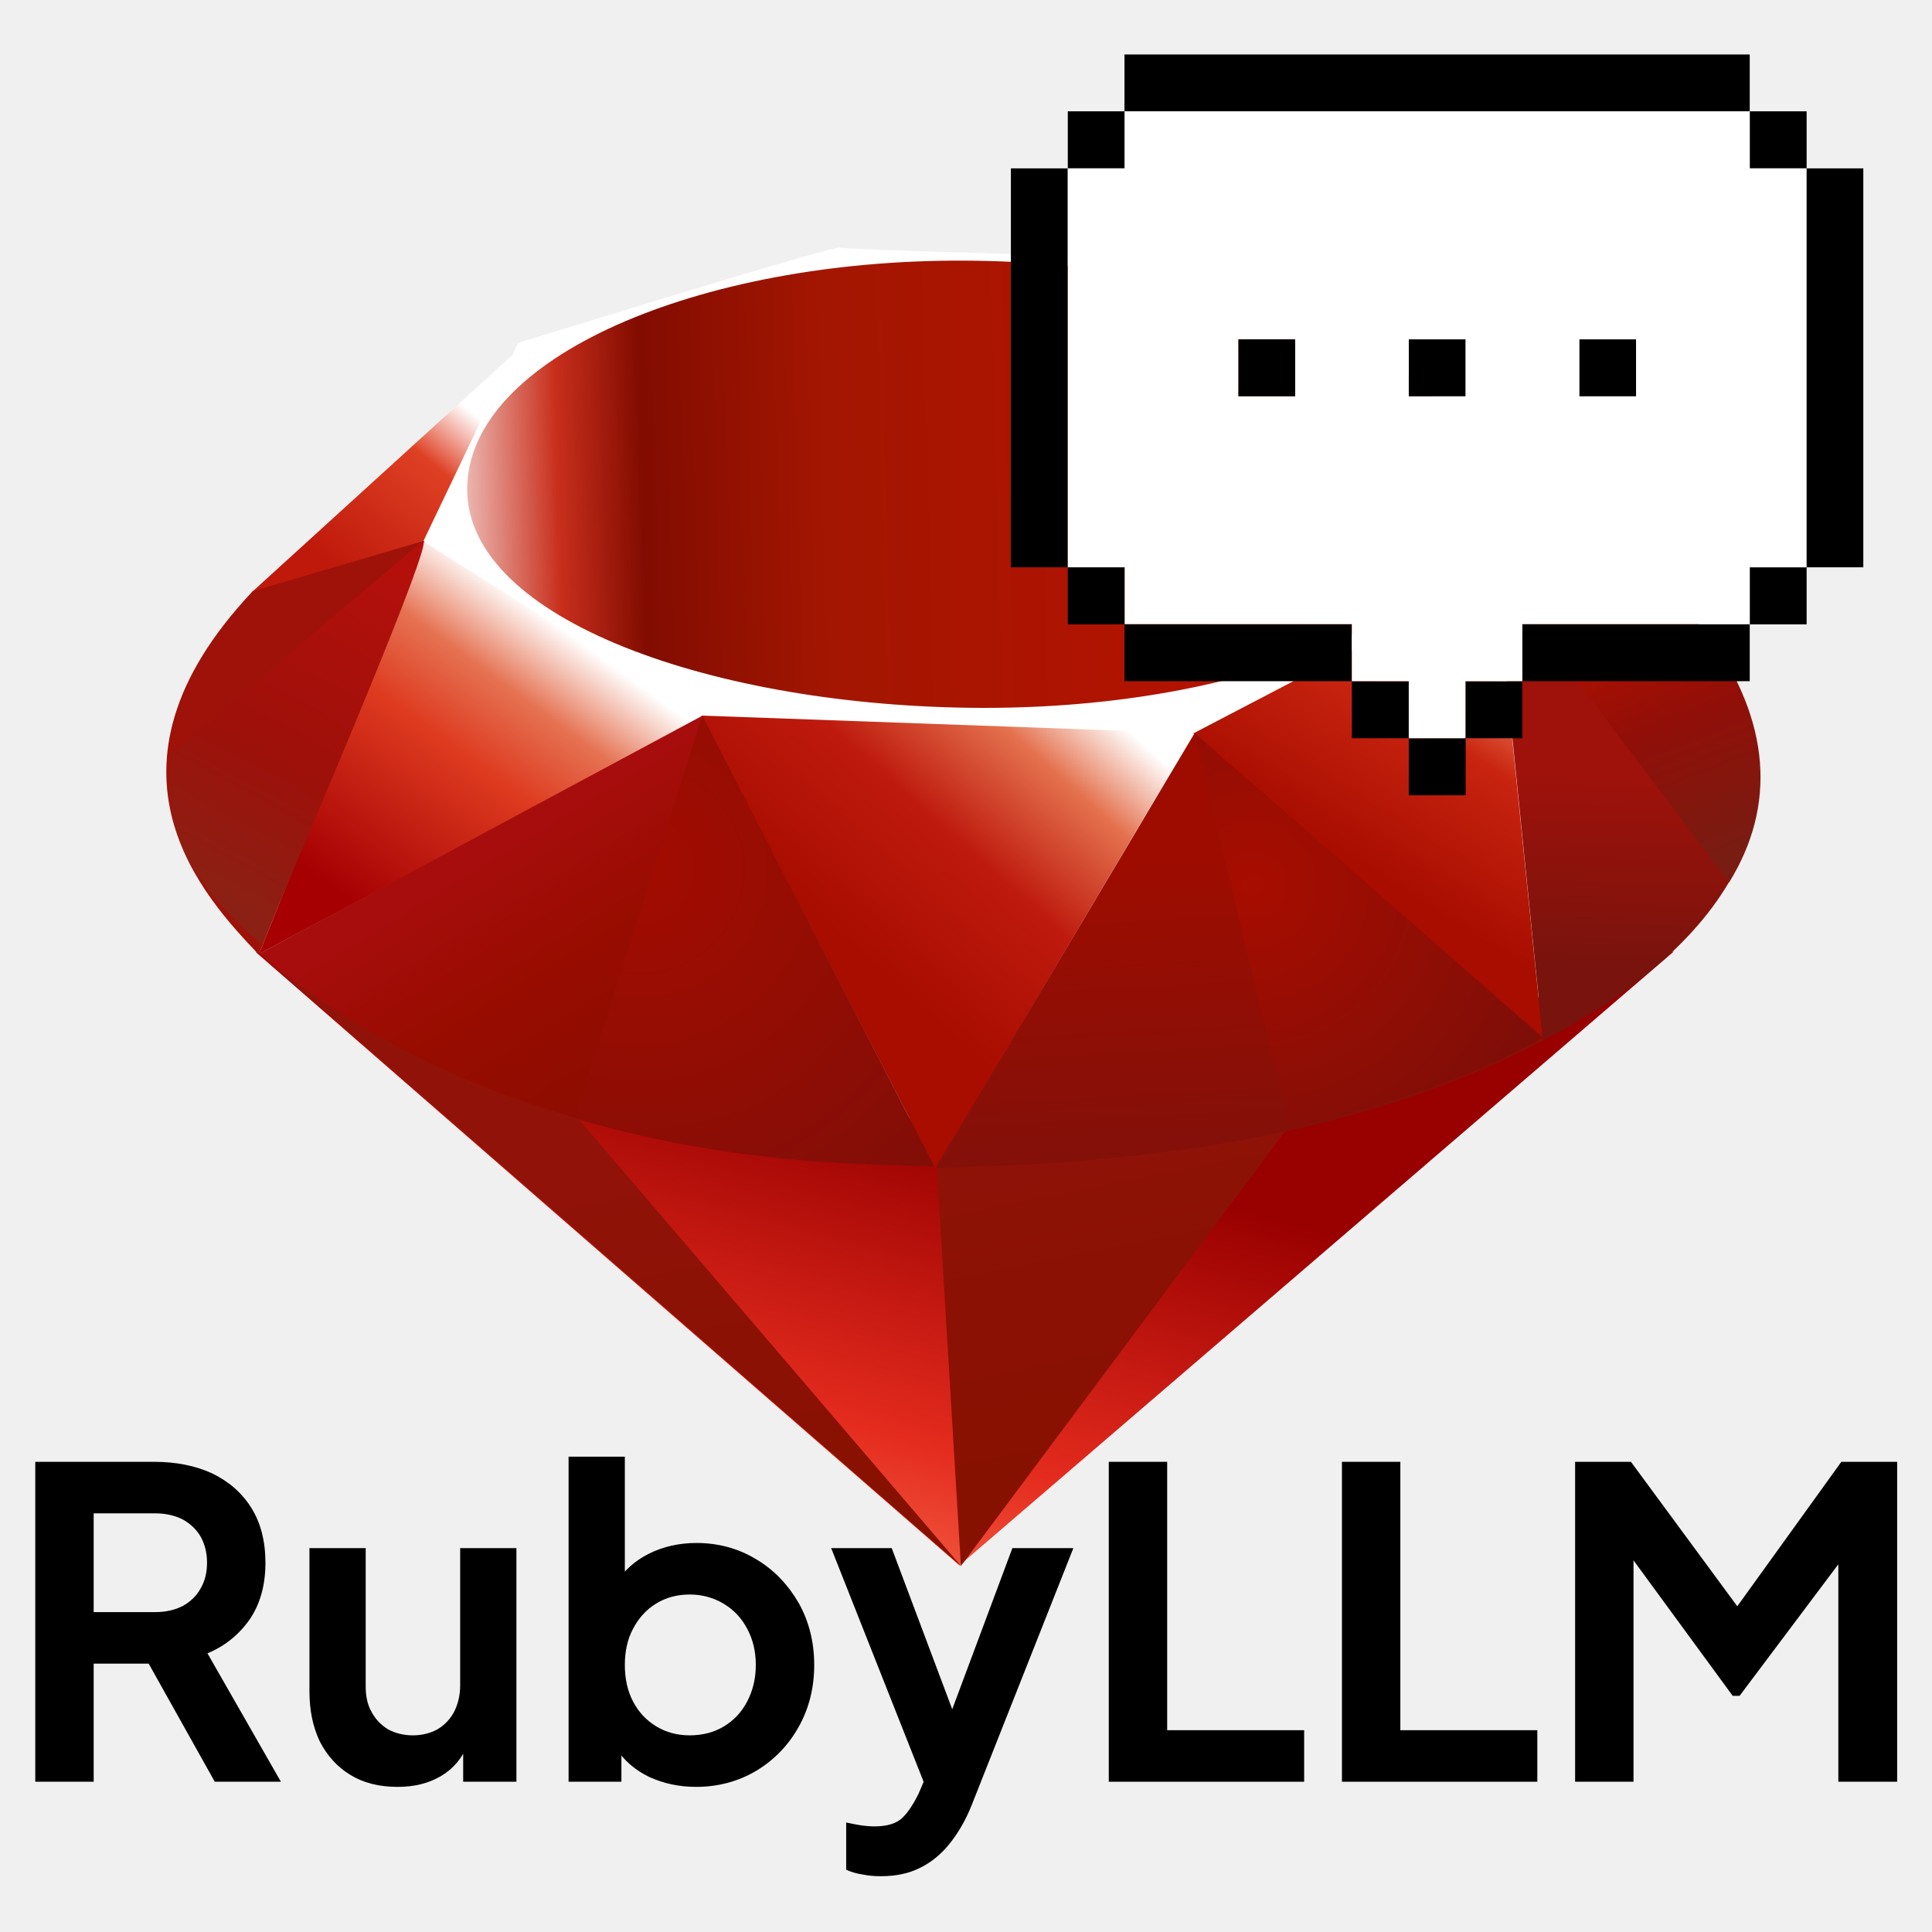
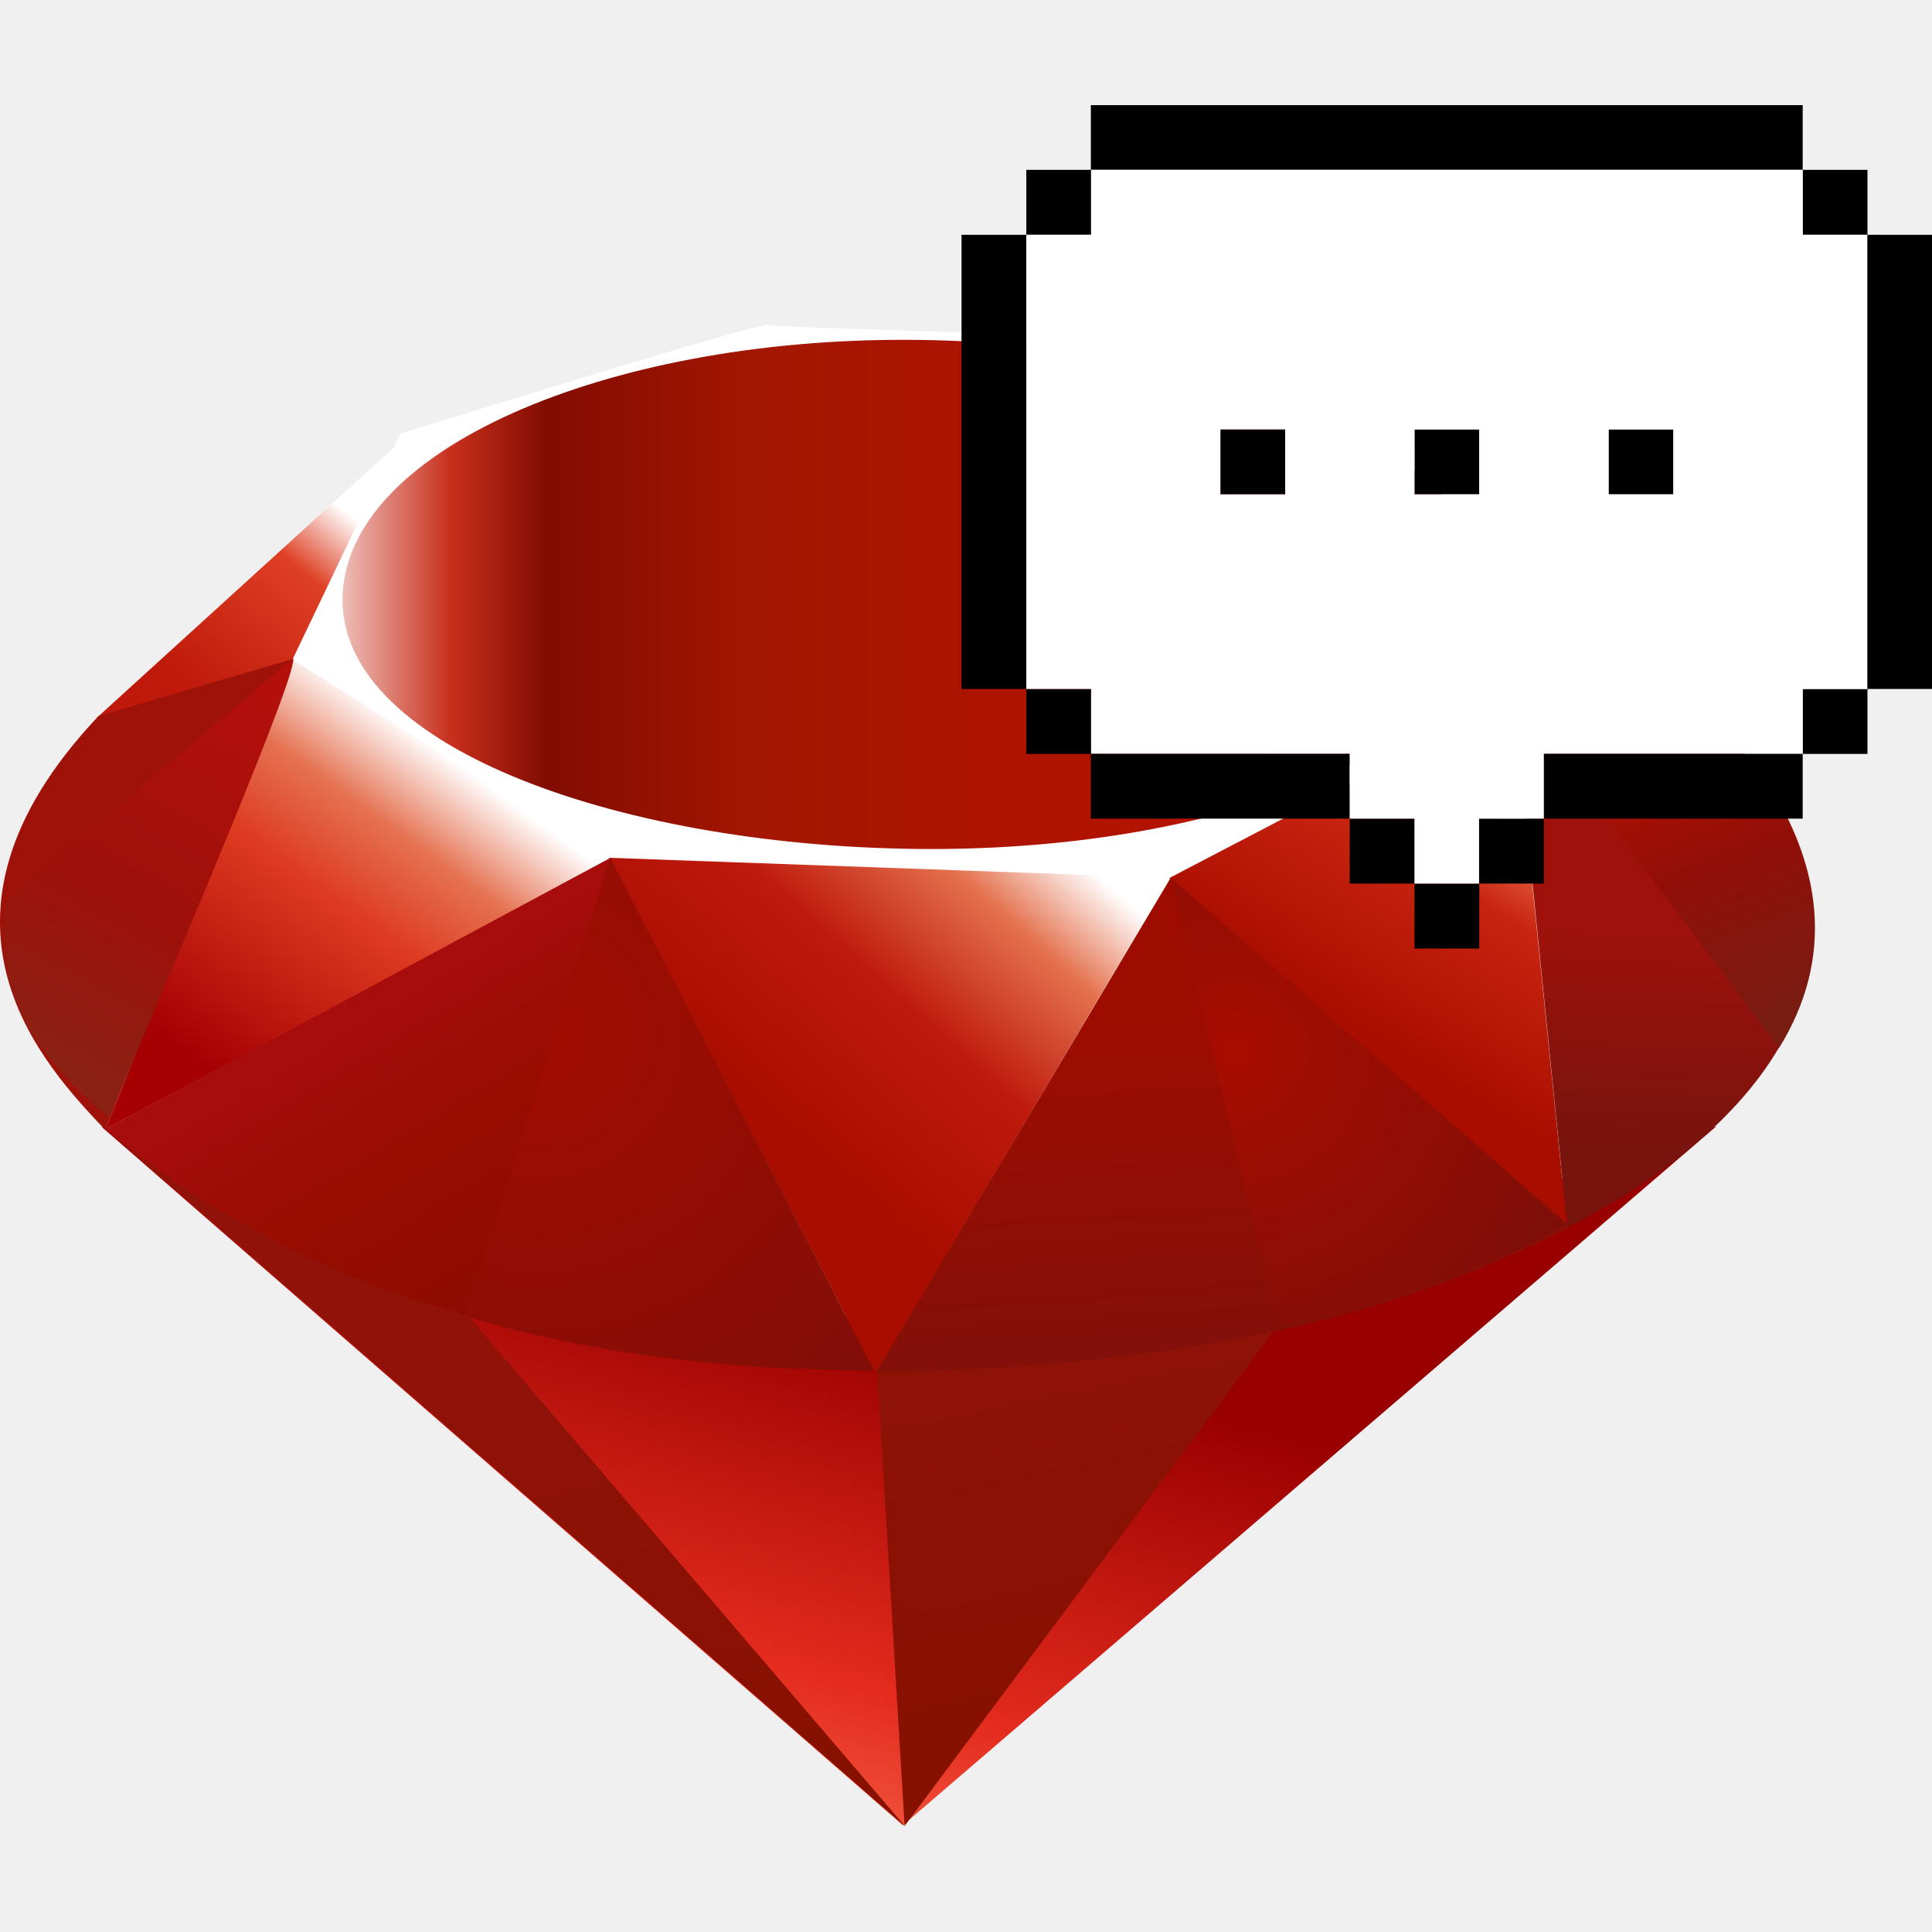
<svg xmlns="http://www.w3.org/2000/svg" width="100%" height="100%" viewBox="0 0 512 512" version="1.1" xml:space="preserve" style="fill-rule:evenodd;clip-rule:evenodd;stroke-linejoin:round;stroke-miterlimit:2;">
-   <g transform="matrix(1,0,0,1,0,-2.41232)">
-     <g id="Light" transform="matrix(1,0,0,1,0,2.41232)">
+   <g transform="matrix(1,0,0,1,-6.23501,-2.41232)">
+     <g id="Light" transform="matrix(1,0,0,1,6.23501,2.41232)">
      <rect x="0" y="0" width="512" height="512" style="fill:none;" />
-       <g transform="matrix(1.19268,1.19099,-1.19099,1.19268,254.868,-31.4857)">
-         <g>
-           <path id="polygon3282" d="M153.5,130.41L40.38,197.58L186.849,187.641L198.13,39.95L153.5,130.41Z" style="fill:url(#_Linear1);" />
-           <path id="polygon3293" d="M187.089,187.54L174.5,100.65L140.209,145.93L187.089,187.54Z" style="fill:url(#_Linear2);" />
-           <path id="polygon3304" d="M187.259,187.54L95.03,180.3L40.87,197.391L187.259,187.54Z" style="fill:url(#_Linear3);" />
-           <path id="polygon3319" d="M41,197.41L64.04,121.93L13.34,132.771L41,197.41Z" style="fill:url(#_Linear4);" />
-           <path id="polygon3334" d="M140.2,146.18L119,63.14L58.33,120.01L140.2,146.18Z" style="fill:url(#_Linear5);" />
-           <path id="polygon3349" d="M193.32,64.31L135.97,17.47L120,69.1L193.32,64.31Z" style="fill:url(#_Linear6);" />
-           <path id="polygon3362" d="M166.5,0.77L132.77,19.41L111.49,0.52L166.5,0.77Z" style="fill:url(#_Linear7);" />
-           <path id="polygon3375" d="M0,158.09L14.13,132.32L2.7,101.62L0,158.09Z" style="fill:url(#_Linear8);" />
-           <path id="path3377" d="M1.94,100.65L13.44,133.27L63.41,122.059L120.46,69.039L136.56,17.9L111.209,0L68.109,16.13C54.53,28.76 28.18,53.75 27.23,54.22C26.29,54.7 9.83,85.81 1.94,100.65Z" style="fill:white;" />
-           <path id="path3400" d="M42.32,42.05C71.75,12.87 109.69,-4.37 124.25,10.32C138.801,25.01 123.37,60.71 93.94,89.88C64.51,119.05 27.04,137.24 12.49,122.55C-2.07,107.87 12.89,71.22 42.32,42.05Z" style="fill:url(#_Linear9);" />
-           <path id="path3413" d="M41,197.38L63.86,121.66L139.78,146.05C112.33,171.79 81.8,193.55 41,197.38Z" style="fill:url(#_Linear10);" />
-           <path id="path3424" d="M120.56,68.89L140.05,146.09C162.98,121.98 183.56,96.06 193.639,64L120.56,68.89Z" style="fill:url(#_Linear11);" />
-           <path id="path3435" d="M193.44,64.39C201.24,40.85 203.04,7.08 166.259,0.81L136.079,17.48L193.44,64.39Z" style="fill:url(#_Linear12);" />
-           <path id="path3437" d="M0,157.75C1.08,196.601 29.11,197.18 41.05,197.521L13.47,133.11L0,157.75Z" style="fill:rgb(158,18,9);" />
-           <path id="path3448" d="M120.669,69.01C138.289,79.84 173.8,101.59 174.52,101.99C175.639,102.62 189.83,78.06 193.05,64.18L120.669,69.01Z" style="fill:url(#_Radial13);" />
-           <path id="path3459" d="M63.83,121.66L94.39,180.62C112.46,170.82 126.61,158.88 139.57,146.09L63.83,121.66Z" style="fill:url(#_Radial14);" />
-           <path id="path3472" d="M13.35,133.19L9.02,184.75C17.19,195.91 28.43,196.88 40.22,196.01C31.69,174.78 14.65,132.33 13.35,133.19Z" style="fill:url(#_Linear15);" />
-           <path id="path3485" d="M135.9,17.61L196.61,26.13C193.37,12.4 183.42,3.54 166.46,0.77L135.9,17.61Z" style="fill:url(#_Linear16);" />
+       <g transform="matrix(1.13848,0,0,1.13848,-50.1797,11.4251)">
+         <g transform="matrix(1.19268,1.19099,-1.19099,1.19268,254.868,-31.4857)">
+           <g>
+             <path id="polygon3282" d="M153.5,130.41L40.38,197.58L186.849,187.641L198.13,39.95L153.5,130.41Z" style="fill:url(#_Linear1);" />
+             <path id="polygon3293" d="M187.089,187.54L174.5,100.65L140.209,145.93L187.089,187.54Z" style="fill:url(#_Linear2);" />
+             <path id="polygon3304" d="M187.259,187.54L95.03,180.3L40.87,197.391L187.259,187.54Z" style="fill:url(#_Linear3);" />
+             <path id="polygon3319" d="M41,197.41L64.04,121.93L13.34,132.771L41,197.41Z" style="fill:url(#_Linear4);" />
+             <path id="polygon3334" d="M140.2,146.18L119,63.14L58.33,120.01L140.2,146.18Z" style="fill:url(#_Linear5);" />
+             <path id="polygon3349" d="M193.32,64.31L135.97,17.47L120,69.1L193.32,64.31Z" style="fill:url(#_Linear6);" />
+             <path id="polygon3362" d="M166.5,0.77L132.77,19.41L111.49,0.52L166.5,0.77Z" style="fill:url(#_Linear7);" />
+             <path id="polygon3375" d="M0,158.09L14.13,132.32L2.7,101.62L0,158.09Z" style="fill:url(#_Linear8);" />
+             <path id="path3377" d="M1.94,100.65L13.44,133.27L63.41,122.059L120.46,69.039L136.56,17.9L111.209,0L68.109,16.13C54.53,28.76 28.18,53.75 27.23,54.22C26.29,54.7 9.83,85.81 1.94,100.65Z" style="fill:white;" />
+             <path id="path3400" d="M42.32,42.05C71.75,12.87 109.69,-4.37 124.25,10.32C138.801,25.01 123.37,60.71 93.94,89.88C64.51,119.05 27.04,137.24 12.49,122.55C-2.07,107.87 12.89,71.22 42.32,42.05Z" style="fill:url(#_Linear9);" />
+             <path id="path3413" d="M41,197.38L63.86,121.66L139.78,146.05C112.33,171.79 81.8,193.55 41,197.38Z" style="fill:url(#_Linear10);" />
+             <path id="path3424" d="M120.56,68.89L140.05,146.09C162.98,121.98 183.56,96.06 193.639,64L120.56,68.89Z" style="fill:url(#_Linear11);" />
+             <path id="path3435" d="M193.44,64.39C201.24,40.85 203.04,7.08 166.259,0.81L136.079,17.48L193.44,64.39Z" style="fill:url(#_Linear12);" />
+             <path id="path3437" d="M0,157.75C1.08,196.601 29.11,197.18 41.05,197.521L13.47,133.11L0,157.75Z" style="fill:rgb(158,18,9);" />
+             <path id="path3448" d="M120.669,69.01C138.289,79.84 173.8,101.59 174.52,101.99C175.639,102.62 189.83,78.06 193.05,64.18L120.669,69.01Z" style="fill:url(#_Radial13);" />
+             <path id="path3459" d="M63.83,121.66L94.39,180.62C112.46,170.82 126.61,158.88 139.57,146.09L63.83,121.66Z" style="fill:url(#_Radial14);" />
+             <path id="path3472" d="M13.35,133.19L9.02,184.75C17.19,195.91 28.43,196.88 40.22,196.01C31.69,174.78 14.65,132.33 13.35,133.19Z" style="fill:url(#_Linear15);" />
+             <path id="path3485" d="M135.9,17.61L196.61,26.13C193.37,12.4 183.42,3.54 166.46,0.77L135.9,17.61Z" style="fill:url(#_Linear16);" />
+           </g>
        </g>
-       </g>
-       <g transform="matrix(2.37075,0,0,2.37075,-65.7048,66.2058)">
-         <g transform="matrix(48,0,0,48,28.2017,171.241)">
-           <path d="M0.072,-0L0.072,-0.745L0.349,-0.745C0.4,-0.745 0.445,-0.736 0.484,-0.718C0.523,-0.699 0.553,-0.673 0.575,-0.638C0.597,-0.603 0.608,-0.56 0.608,-0.51C0.608,-0.458 0.596,-0.415 0.572,-0.379C0.547,-0.343 0.514,-0.316 0.473,-0.299L0.644,-0L0.49,-0L0.307,-0.327L0.395,-0.275L0.208,-0.275L0.208,-0L0.072,-0ZM0.208,-0.395L0.351,-0.395C0.376,-0.395 0.397,-0.4 0.415,-0.409C0.433,-0.419 0.447,-0.432 0.457,-0.45C0.467,-0.467 0.472,-0.487 0.472,-0.51C0.472,-0.533 0.467,-0.553 0.457,-0.571C0.447,-0.588 0.433,-0.601 0.415,-0.611C0.397,-0.62 0.376,-0.625 0.351,-0.625L0.208,-0.625L0.208,-0.395Z" style="fill-rule:nonzero;" />
-         </g>
-         <g transform="matrix(48,0,0,48,59.9057,171.241)">
-           <path d="M0.255,0.012C0.213,0.012 0.176,0.003 0.145,-0.016C0.114,-0.035 0.091,-0.061 0.074,-0.094C0.058,-0.128 0.05,-0.166 0.05,-0.211L0.05,-0.544L0.181,-0.544L0.181,-0.222C0.181,-0.199 0.185,-0.179 0.195,-0.162C0.204,-0.145 0.217,-0.132 0.233,-0.122C0.25,-0.113 0.269,-0.108 0.291,-0.108C0.312,-0.108 0.332,-0.113 0.348,-0.122C0.365,-0.132 0.378,-0.146 0.387,-0.163C0.396,-0.181 0.401,-0.201 0.401,-0.225L0.401,-0.544L0.532,-0.544L0.532,-0L0.408,-0L0.408,-0.107L0.419,-0.088C0.406,-0.055 0.385,-0.03 0.356,-0.013C0.327,0.004 0.294,0.012 0.255,0.012Z" style="fill-rule:nonzero;" />
-         </g>
-         <g transform="matrix(48,0,0,48,88.3457,171.241)">
-           <path d="M0.358,0.012C0.318,0.012 0.282,0.004 0.249,-0.011C0.216,-0.027 0.19,-0.049 0.171,-0.079L0.184,-0.105L0.184,-0L0.061,-0L0.061,-0.757L0.192,-0.757L0.192,-0.436L0.172,-0.463C0.19,-0.492 0.216,-0.515 0.248,-0.531C0.28,-0.547 0.317,-0.556 0.359,-0.556C0.41,-0.556 0.457,-0.543 0.498,-0.518C0.54,-0.493 0.572,-0.459 0.597,-0.416C0.621,-0.373 0.633,-0.325 0.633,-0.272C0.633,-0.219 0.621,-0.171 0.597,-0.128C0.573,-0.085 0.54,-0.051 0.499,-0.026C0.457,-0.001 0.41,0.012 0.358,0.012ZM0.343,-0.108C0.373,-0.108 0.4,-0.115 0.423,-0.129C0.446,-0.143 0.464,-0.162 0.477,-0.187C0.49,-0.212 0.497,-0.24 0.497,-0.272C0.497,-0.304 0.49,-0.332 0.477,-0.356C0.464,-0.381 0.446,-0.4 0.423,-0.414C0.4,-0.428 0.373,-0.436 0.343,-0.436C0.314,-0.436 0.288,-0.429 0.265,-0.415C0.242,-0.401 0.224,-0.381 0.211,-0.356C0.198,-0.332 0.192,-0.303 0.192,-0.272C0.192,-0.24 0.198,-0.212 0.211,-0.187C0.224,-0.162 0.242,-0.143 0.265,-0.129C0.288,-0.115 0.314,-0.108 0.343,-0.108Z" style="fill-rule:nonzero;" />
-         </g>
-         <g transform="matrix(48,0,0,48,120.098,171.241)">
-           <path d="M0.127,0.22C0.112,0.22 0.098,0.219 0.084,0.216C0.07,0.214 0.057,0.21 0.046,0.205L0.046,0.095C0.055,0.097 0.065,0.099 0.077,0.101C0.089,0.103 0.101,0.104 0.112,0.104C0.142,0.104 0.164,0.097 0.178,0.083C0.191,0.07 0.203,0.051 0.214,0.029L0.25,-0.055L0.248,0.055L0.011,-0.544L0.152,-0.544L0.318,-0.102L0.268,-0.102L0.433,-0.544L0.575,-0.544L0.338,0.055C0.324,0.09 0.307,0.119 0.287,0.144C0.267,0.169 0.244,0.188 0.217,0.201C0.191,0.214 0.161,0.22 0.127,0.22Z" style="fill-rule:nonzero;" />
-         </g>
-         <g transform="matrix(48,0,0,48,148.202,171.241)">
-           <path d="M0.072,-0L0.072,-0.745L0.208,-0.745L0.208,-0.12L0.527,-0.12L0.527,-0L0.072,-0Z" style="fill-rule:nonzero;" />
-         </g>
-         <g transform="matrix(48,0,0,48,174.266,171.241)">
-           <path d="M0.072,-0L0.072,-0.745L0.208,-0.745L0.208,-0.12L0.527,-0.12L0.527,-0L0.072,-0Z" style="fill-rule:nonzero;" />
-         </g>
-         <g transform="matrix(48,0,0,48,200.33,171.241)">
-           <path d="M0.072,-0L0.072,-0.745L0.202,-0.745L0.481,-0.366L0.419,-0.366L0.692,-0.745L0.822,-0.745L0.822,-0L0.685,-0L0.685,-0.59L0.738,-0.577L0.455,-0.2L0.439,-0.2L0.163,-0.577L0.208,-0.59L0.208,-0L0.072,-0Z" style="fill-rule:nonzero;" />
-         </g>
-         <g transform="matrix(48,0,0,48,243.194,171.241)">
-                 </g>
-       </g>
-       <g id="XMLID_22_" transform="matrix(0.56475,0,0,0.566265,267.898,-0.682123)">
-         <g>
-           <path id="XMLID_101_" d="M53.3,53.3L346.7,53.3L346.7,26.7L53.3,26.7L53.3,53.3Z" style="fill-rule:nonzero;" />
-           <rect id="XMLID_177_" x="26.7" y="53.3" width="26.7" height="26.7" />
-           <rect id="XMLID_178_" x="346.7" y="53.3" width="26.7" height="26.7" />
-           <path id="XMLID_179_" d="M373.3,80L373.3,266.7L400,266.7L400,80L373.3,80Z" style="fill-rule:nonzero;" />
-           <rect id="XMLID_180_" x="106.7" y="160" width="26.7" height="26.7" />
-           <rect id="XMLID_181_" x="186.7" y="160" width="26.7" height="26.7" />
-           <rect id="XMLID_182_" x="266.7" y="160" width="26.7" height="26.7" />
-           <path id="XMLID_183_" d="M26.7,266.7L26.7,80L0,80L0,266.7L26.7,266.7Z" style="fill-rule:nonzero;" />
-           <rect id="XMLID_184_" x="26.7" y="266.7" width="26.7" height="26.7" />
-           <rect id="XMLID_185_" x="346.7" y="266.7" width="26.7" height="26.7" />
-           <path id="XMLID_211_" d="M160,293.3L53.3,293.3L53.3,320L160,320L160,293.3Z" style="fill-rule:nonzero;" />
-           <path id="XMLID_212_" d="M346.7,293.3L240,293.3L240,320L346.7,320L346.7,293.3Z" style="fill-rule:nonzero;" />
-           <rect id="XMLID_213_" x="160" y="320" width="26.7" height="26.7" />
-           <rect id="XMLID_214_" x="213.3" y="320" width="26.7" height="26.7" />
-           <rect id="XMLID_215_" x="186.7" y="346.7" width="26.7" height="26.7" />
-         </g>
-         <g transform="matrix(0.5,0,0,0.5,0,0)">
-           <path d="M53.4,533.4L53.4,160L106.8,160L106.8,106.6L693.4,106.6L693.4,160L746.6,160L746.6,533.4L693.4,533.4L693.4,586.6L480,586.6L480,640L426.6,640L426.6,693.4L373.4,693.4L373.4,640L320,640L320,586.6L106.8,586.6L106.8,533.4L53.4,533.4ZM266.8,320L213.4,320L213.4,373.4L266.8,373.4L266.8,320ZM426.8,320L373.4,320L373.4,373.4L426.8,373.4L426.8,320ZM586.8,320L533.4,320L533.4,373.4L586.8,373.4L586.8,320Z" style="fill:white;" />
+         <g id="XMLID_22_" transform="matrix(0.56475,0,0,0.566265,267.898,-0.682123)">
+           <g>
+             <rect id="XMLID_101_" x="53.3" y="26.7" width="293.4" height="26.6" style="fill-rule:nonzero;" />
+             <rect id="XMLID_177_" x="26.7" y="53.3" width="26.7" height="26.7" />
+             <rect id="XMLID_178_" x="346.7" y="53.3" width="26.7" height="26.7" />
+             <rect id="XMLID_179_" x="373.3" y="80" width="26.7" height="186.7" style="fill-rule:nonzero;" />
+             <rect id="XMLID_180_" x="106.7" y="160" width="26.7" height="26.7" />
+             <rect id="XMLID_181_" x="186.7" y="160" width="26.7" height="26.7" />
+             <rect id="XMLID_182_" x="266.7" y="160" width="26.7" height="26.7" />
+             <rect id="XMLID_183_" x="0" y="80" width="26.7" height="186.7" style="fill-rule:nonzero;" />
+             <rect id="XMLID_184_" x="26.7" y="266.7" width="26.7" height="26.7" />
+             <rect id="XMLID_185_" x="346.7" y="266.7" width="26.7" height="26.7" />
+             <rect id="XMLID_211_" x="53.3" y="293.3" width="106.7" height="26.7" style="fill-rule:nonzero;" />
+             <rect id="XMLID_212_" x="240" y="293.3" width="106.7" height="26.7" style="fill-rule:nonzero;" />
+             <rect id="XMLID_213_" x="160" y="320" width="26.7" height="26.7" />
+             <rect id="XMLID_214_" x="213.3" y="320" width="26.7" height="26.7" />
+             <rect id="XMLID_215_" x="186.7" y="346.7" width="26.7" height="26.7" />
+           </g>
+           <g transform="matrix(0.5,0,0,0.5,0,0)">
+             <path d="M53.4,533.4L53.4,160L106.8,160L106.8,106.6L693.4,106.6L693.4,160L746.6,160L746.6,533.4L693.4,533.4L693.4,586.6L480,586.6L480,640L426.6,640L426.6,693.4L373.4,693.4L373.4,640L320,640L320,586.6L106.8,586.6L106.8,533.4L53.4,533.4ZM266.8,320L213.4,320L213.4,373.4L266.8,373.4L266.8,320ZM426.8,320L373.4,320L373.4,373.4L426.8,373.4L426.8,320ZM586.8,320L533.4,320L533.4,373.4L586.8,373.4L586.8,320Z" style="fill:white;" />
+           </g>
        </g>
      </g>
    </g>
  </g>
  <defs>
    <linearGradient id="_Linear1" x1="0" y1="0" x2="1" y2="0" gradientUnits="userSpaceOnUse" gradientTransform="matrix(-41.7974,-73.7955,73.7955,-41.7974,174.074,215.549)">
      <stop offset="0" style="stop-color:rgb(251,118,85);stop-opacity:1" />
      <stop offset="0" style="stop-color:rgb(251,118,85);stop-opacity:1" />
      <stop offset="0.41" style="stop-color:rgb(228,43,30);stop-opacity:1" />
      <stop offset="0.99" style="stop-color:rgb(153,0,0);stop-opacity:1" />
      <stop offset="1" style="stop-color:rgb(153,0,0);stop-opacity:1" />
    </linearGradient>
    <linearGradient id="_Linear2" x1="0" y1="0" x2="1" y2="0" gradientUnits="userSpaceOnUse" gradientTransform="matrix(-53.8674,-36.1483,36.1483,-53.8674,194.895,153.558)">
      <stop offset="0" style="stop-color:rgb(135,17,1);stop-opacity:1" />
      <stop offset="0" style="stop-color:rgb(135,17,1);stop-opacity:1" />
      <stop offset="0.99" style="stop-color:rgb(145,18,9);stop-opacity:1" />
      <stop offset="1" style="stop-color:rgb(145,18,9);stop-opacity:1" />
    </linearGradient>
    <linearGradient id="_Linear3" x1="0" y1="0" x2="1" y2="0" gradientUnits="userSpaceOnUse" gradientTransform="matrix(-53.8657,-36.1472,36.1472,-53.8657,151.795,217.785)">
      <stop offset="0" style="stop-color:rgb(135,17,1);stop-opacity:1" />
      <stop offset="0" style="stop-color:rgb(135,17,1);stop-opacity:1" />
      <stop offset="0.99" style="stop-color:rgb(145,18,9);stop-opacity:1" />
      <stop offset="1" style="stop-color:rgb(145,18,9);stop-opacity:1" />
    </linearGradient>
    <linearGradient id="_Linear4" x1="0" y1="0" x2="1" y2="0" gradientUnits="userSpaceOnUse" gradientTransform="matrix(8.3506,54.2708,-54.2708,8.3506,38.6963,127.391)">
      <stop offset="0" style="stop-color:white;stop-opacity:1" />
      <stop offset="0" style="stop-color:white;stop-opacity:1" />
      <stop offset="0.23" style="stop-color:rgb(229,114,82);stop-opacity:1" />
      <stop offset="0.46" style="stop-color:rgb(222,59,32);stop-opacity:1" />
      <stop offset="0.99" style="stop-color:rgb(166,0,3);stop-opacity:1" />
      <stop offset="1" style="stop-color:rgb(166,0,3);stop-opacity:1" />
    </linearGradient>
    <linearGradient id="_Linear5" x1="0" y1="0" x2="1" y2="0" gradientUnits="userSpaceOnUse" gradientTransform="matrix(3.07681,55.3868,-55.3868,3.07681,96.1328,76.7153)">
      <stop offset="0" style="stop-color:white;stop-opacity:1" />
      <stop offset="0" style="stop-color:white;stop-opacity:1" />
      <stop offset="0.23" style="stop-color:rgb(228,113,78);stop-opacity:1" />
      <stop offset="0.56" style="stop-color:rgb(190,26,13);stop-opacity:1" />
      <stop offset="0.99" style="stop-color:rgb(168,13,0);stop-opacity:1" />
      <stop offset="1" style="stop-color:rgb(168,13,0);stop-opacity:1" />
    </linearGradient>
    <linearGradient id="_Linear6" x1="0" y1="0" x2="1" y2="0" gradientUnits="userSpaceOnUse" gradientTransform="matrix(9.2111,39.6952,-39.6952,9.2111,147.103,25.521)">
      <stop offset="0" style="stop-color:white;stop-opacity:1" />
      <stop offset="0" style="stop-color:white;stop-opacity:1" />
      <stop offset="0.18" style="stop-color:rgb(228,99,66);stop-opacity:1" />
      <stop offset="0.4" style="stop-color:rgb(200,36,16);stop-opacity:1" />
      <stop offset="0.99" style="stop-color:rgb(168,13,0);stop-opacity:1" />
      <stop offset="1" style="stop-color:rgb(168,13,0);stop-opacity:1" />
    </linearGradient>
    <linearGradient id="_Linear7" x1="0" y1="0" x2="1" y2="0" gradientUnits="userSpaceOnUse" gradientTransform="matrix(39.6925,-19.8463,19.8463,39.6925,118.976,11.5415)">
      <stop offset="0" style="stop-color:white;stop-opacity:1" />
      <stop offset="0" style="stop-color:white;stop-opacity:1" />
      <stop offset="0.54" style="stop-color:rgb(200,31,17);stop-opacity:1" />
      <stop offset="0.99" style="stop-color:rgb(191,9,5);stop-opacity:1" />
      <stop offset="1" style="stop-color:rgb(191,9,5);stop-opacity:1" />
    </linearGradient>
    <linearGradient id="_Linear8" x1="0" y1="0" x2="1" y2="0" gradientUnits="userSpaceOnUse" gradientTransform="matrix(3.2669,32.7081,-32.7081,3.2669,3.9033,113.555)">
      <stop offset="0" style="stop-color:white;stop-opacity:1" />
      <stop offset="0" style="stop-color:white;stop-opacity:1" />
      <stop offset="0.31" style="stop-color:rgb(222,64,36);stop-opacity:1" />
      <stop offset="0.99" style="stop-color:rgb(191,25,11);stop-opacity:1" />
      <stop offset="1" style="stop-color:rgb(191,25,11);stop-opacity:1" />
    </linearGradient>
    <linearGradient id="_Linear9" x1="0" y1="0" x2="1" y2="0" gradientUnits="userSpaceOnUse" gradientTransform="matrix(153.571,-157.914,157.914,153.571,-18.5557,155.105)">
      <stop offset="0" style="stop-color:rgb(189,0,18);stop-opacity:1" />
      <stop offset="0" style="stop-color:rgb(189,0,18);stop-opacity:1" />
      <stop offset="0.07" style="stop-color:white;stop-opacity:1" />
      <stop offset="0.17" style="stop-color:white;stop-opacity:1" />
      <stop offset="0.27" style="stop-color:rgb(200,47,28);stop-opacity:1" />
      <stop offset="0.33" style="stop-color:rgb(130,12,1);stop-opacity:1" />
      <stop offset="0.46" style="stop-color:rgb(163,22,1);stop-opacity:1" />
      <stop offset="0.72" style="stop-color:rgb(179,19,1);stop-opacity:1" />
      <stop offset="0.99" style="stop-color:rgb(232,38,9);stop-opacity:1" />
      <stop offset="1" style="stop-color:rgb(232,38,9);stop-opacity:1" />
    </linearGradient>
    <linearGradient id="_Linear10" x1="0" y1="0" x2="1" y2="0" gradientUnits="userSpaceOnUse" gradientTransform="matrix(-46.257,-11.4166,11.4166,-46.257,99.0747,171.033)">
      <stop offset="0" style="stop-color:rgb(140,12,1);stop-opacity:1" />
      <stop offset="0" style="stop-color:rgb(140,12,1);stop-opacity:1" />
      <stop offset="0.54" style="stop-color:rgb(153,12,0);stop-opacity:1" />
      <stop offset="0.99" style="stop-color:rgb(168,13,14);stop-opacity:1" />
      <stop offset="1" style="stop-color:rgb(168,13,14);stop-opacity:1" />
    </linearGradient>
    <linearGradient id="_Linear11" x1="0" y1="0" x2="1" y2="0" gradientUnits="userSpaceOnUse" gradientTransform="matrix(-41.0932,-36.8306,36.8306,-41.0932,178.526,115.515)">
      <stop offset="0" style="stop-color:rgb(126,17,11);stop-opacity:1" />
      <stop offset="0" style="stop-color:rgb(126,17,11);stop-opacity:1" />
      <stop offset="0.99" style="stop-color:rgb(158,12,0);stop-opacity:1" />
      <stop offset="1" style="stop-color:rgb(158,12,0);stop-opacity:1" />
    </linearGradient>
    <linearGradient id="_Linear12" x1="0" y1="0" x2="1" y2="0" gradientUnits="userSpaceOnUse" gradientTransform="matrix(-20.4693,-21.8832,21.8832,-20.4693,193.624,47.937)">
      <stop offset="0" style="stop-color:rgb(121,19,13);stop-opacity:1" />
      <stop offset="0" style="stop-color:rgb(121,19,13);stop-opacity:1" />
      <stop offset="0.99" style="stop-color:rgb(158,18,11);stop-opacity:1" />
      <stop offset="1" style="stop-color:rgb(158,18,11);stop-opacity:1" />
    </linearGradient>
    <radialGradient id="_Radial13" cx="0" cy="0" r="1" gradientUnits="userSpaceOnUse" gradientTransform="matrix(50.3576,0,0,50.3576,143.832,79.3882)">
      <stop offset="0" style="stop-color:rgb(168,13,0);stop-opacity:1" />
      <stop offset="0" style="stop-color:rgb(168,13,0);stop-opacity:1" />
      <stop offset="0.99" style="stop-color:rgb(126,14,8);stop-opacity:1" />
      <stop offset="1" style="stop-color:rgb(126,14,8);stop-opacity:1" />
    </radialGradient>
    <radialGradient id="_Radial14" cx="0" cy="0" r="1" gradientUnits="userSpaceOnUse" gradientTransform="matrix(66.9437,0,0,66.9437,74.0923,145.751)">
      <stop offset="0" style="stop-color:rgb(163,12,0);stop-opacity:1" />
      <stop offset="0" style="stop-color:rgb(163,12,0);stop-opacity:1" />
      <stop offset="0.99" style="stop-color:rgb(128,14,8);stop-opacity:1" />
      <stop offset="1" style="stop-color:rgb(128,14,8);stop-opacity:1" />
    </radialGradient>
    <linearGradient id="_Linear15" x1="0" y1="0" x2="1" y2="0" gradientUnits="userSpaceOnUse" gradientTransform="matrix(-16.6812,-56.5939,56.5939,-16.6812,26.6699,197.336)">
      <stop offset="0" style="stop-color:rgb(139,33,20);stop-opacity:1" />
      <stop offset="0" style="stop-color:rgb(139,33,20);stop-opacity:1" />
      <stop offset="0.43" style="stop-color:rgb(158,16,10);stop-opacity:1" />
      <stop offset="0.99" style="stop-color:rgb(179,16,12);stop-opacity:1" />
      <stop offset="1" style="stop-color:rgb(179,16,12);stop-opacity:1" />
    </linearGradient>
    <linearGradient id="_Linear16" x1="0" y1="0" x2="1" y2="0" gradientUnits="userSpaceOnUse" gradientTransform="matrix(37.3979,16.508,-16.508,37.3979,154.641,9.7979)">
      <stop offset="0" style="stop-color:rgb(179,16,0);stop-opacity:1" />
      <stop offset="0" style="stop-color:rgb(179,16,0);stop-opacity:1" />
      <stop offset="0.44" style="stop-color:rgb(145,15,8);stop-opacity:1" />
      <stop offset="0.99" style="stop-color:rgb(121,28,18);stop-opacity:1" />
      <stop offset="1" style="stop-color:rgb(121,28,18);stop-opacity:1" />
    </linearGradient>
  </defs>
</svg>
